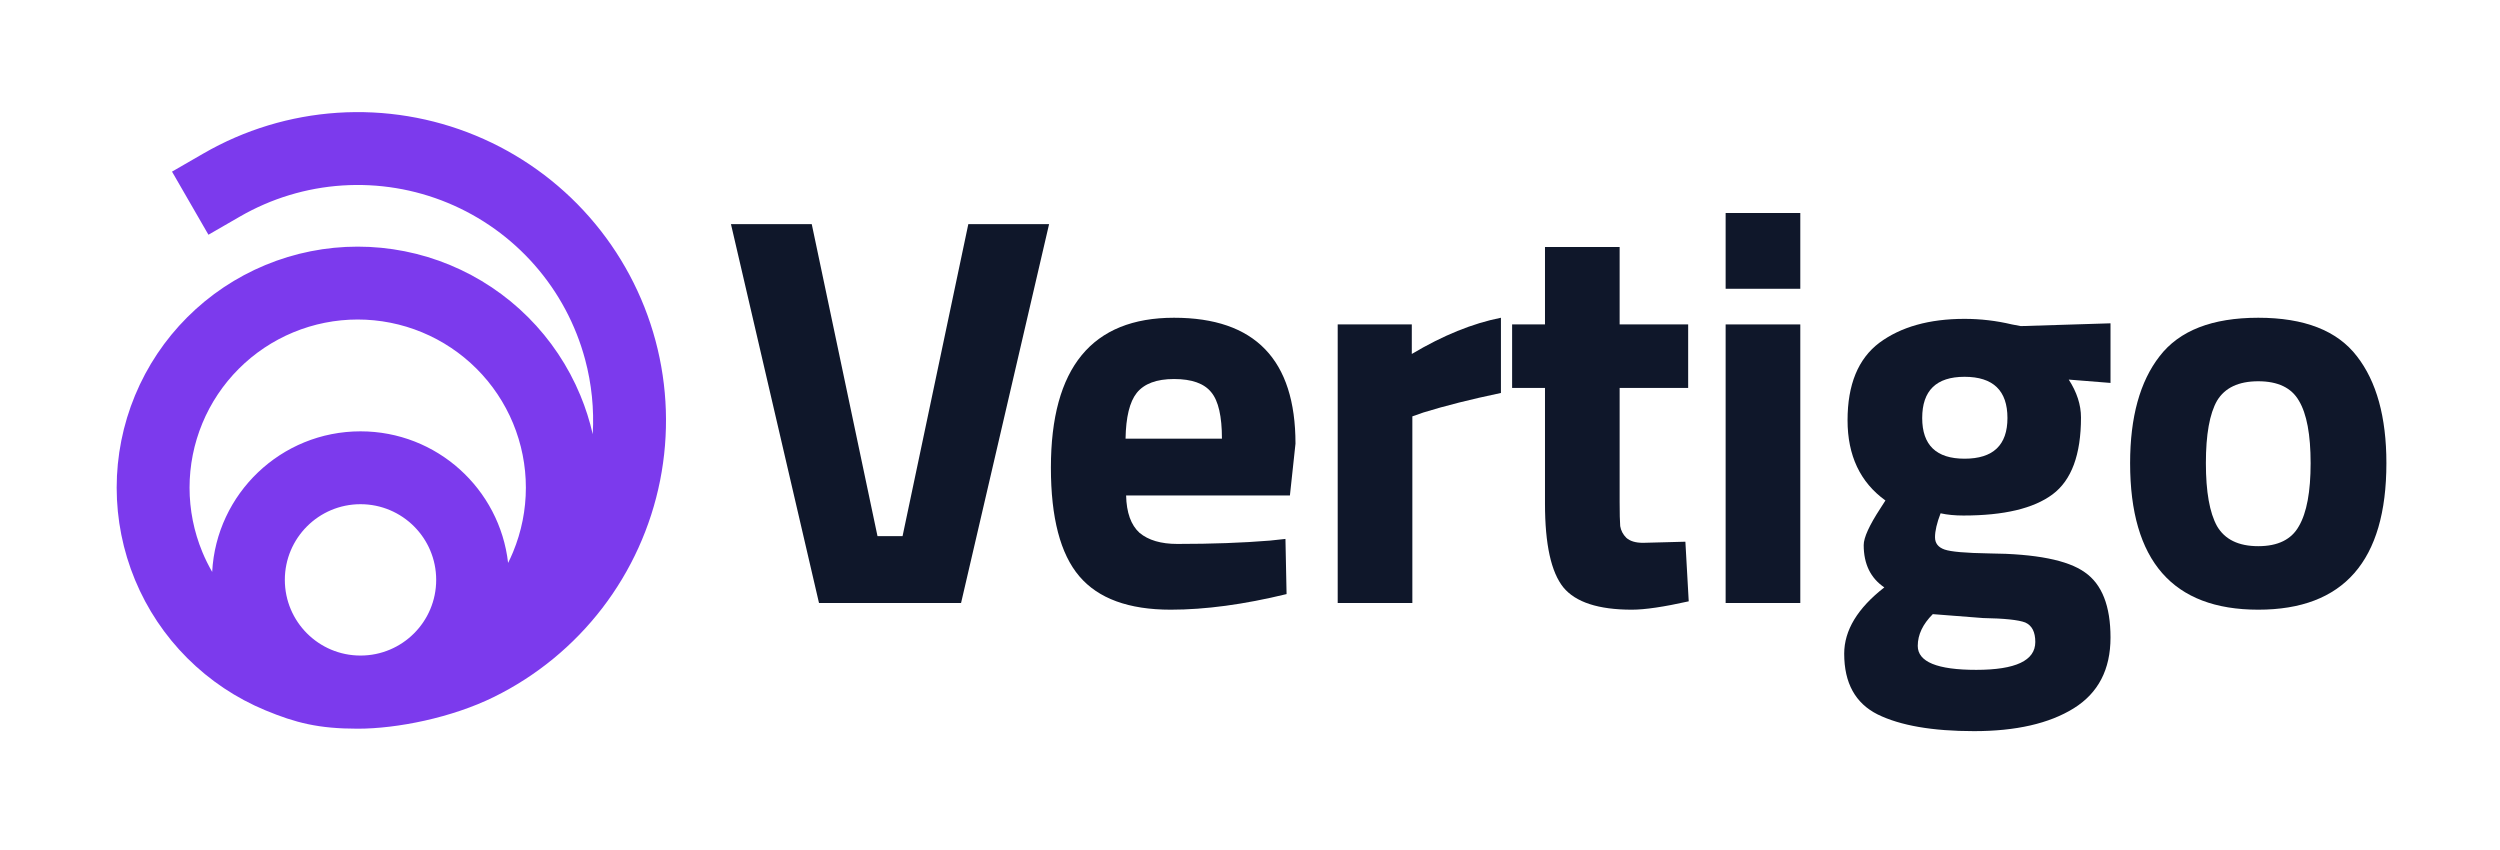
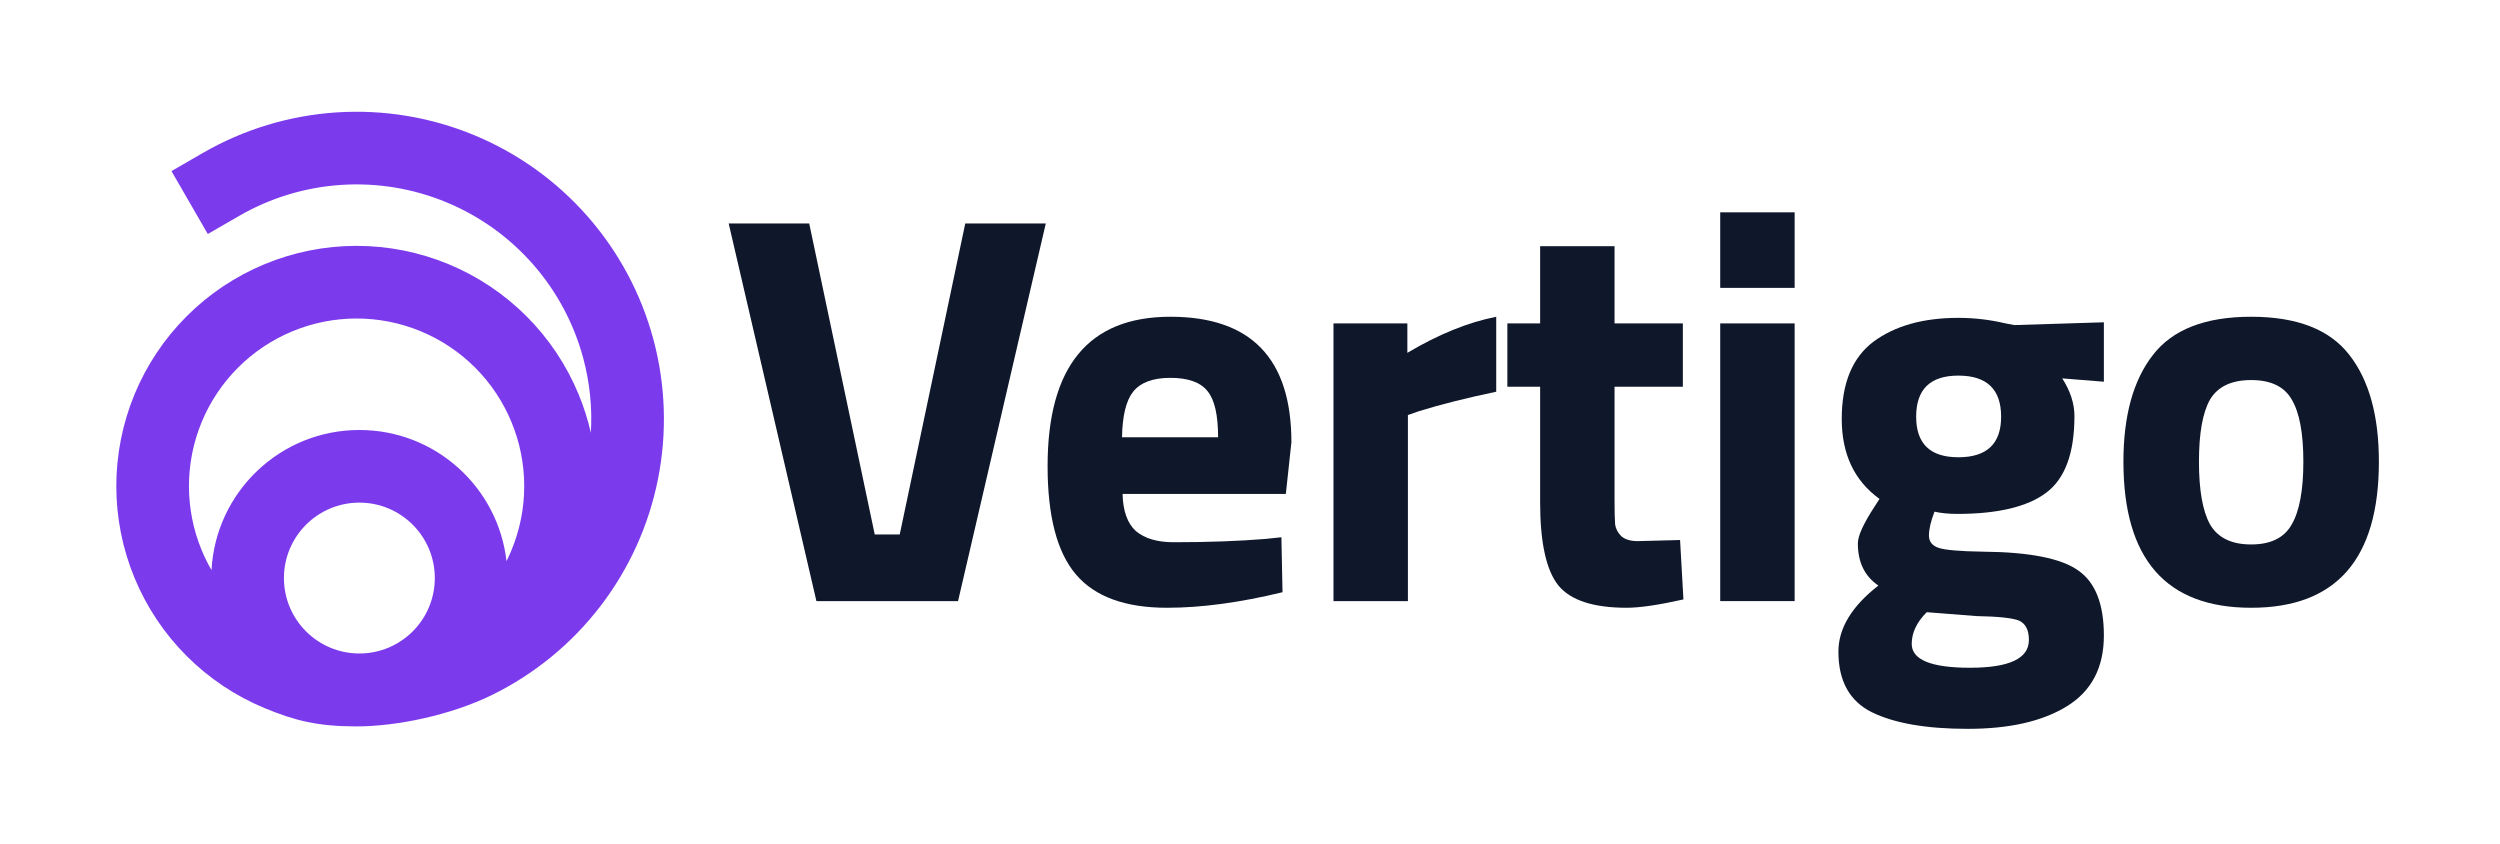
- <svg xmlns="http://www.w3.org/2000/svg" width="200" height="68" viewBox="0 0 200 68" fill="none">
-   <path d="M77.465 17.932H83.927L76.885 48.24H65.52L58.477 17.932H64.94L70.2 42.891H72.205L77.465 17.932Z" fill="#0F172A" />
-   <path d="M90.089 39.638C90.119 41.005 90.475 42 91.159 42.624C91.872 43.218 92.882 43.515 94.19 43.515C96.953 43.515 99.419 43.426 101.588 43.248L102.836 43.114L102.926 47.527C99.508 48.359 96.418 48.775 93.655 48.775C90.297 48.775 87.861 47.883 86.345 46.1C84.829 44.318 84.072 41.42 84.072 37.409C84.072 29.416 87.356 25.42 93.922 25.42C100.399 25.42 103.639 28.777 103.639 35.493L103.193 39.638H90.089ZM97.755 35.092C97.755 33.309 97.473 32.075 96.909 31.392C96.344 30.679 95.348 30.322 93.922 30.322C92.525 30.322 91.53 30.694 90.936 31.437C90.371 32.15 90.074 33.368 90.044 35.092H97.755Z" fill="#0F172A" />
-   <path d="M107.016 48.24V25.954H112.944V28.317C115.44 26.831 117.817 25.865 120.075 25.42V31.437C117.668 31.942 115.603 32.462 113.879 32.997L112.988 33.309V48.24H107.016Z" fill="#0F172A" />
-   <path d="M135.053 31.036H129.571V40.172C129.571 41.064 129.586 41.703 129.616 42.089C129.675 42.446 129.839 42.758 130.106 43.025C130.404 43.292 130.849 43.426 131.443 43.426L134.831 43.337L135.098 48.106C133.107 48.552 131.592 48.775 130.552 48.775C127.878 48.775 126.05 48.18 125.07 46.992C124.089 45.774 123.599 43.545 123.599 40.306V31.036H120.969V25.954H123.599V19.759H129.571V25.954H135.053V31.036Z" fill="#0F172A" />
-   <path d="M138.051 48.24V25.954H144.024V48.24H138.051ZM138.051 23.102V17.04H144.024V23.102H138.051Z" fill="#0F172A" />
-   <path d="M168.841 51.003C168.841 53.559 167.861 55.445 165.9 56.664C163.939 57.882 161.279 58.491 157.922 58.491C154.594 58.491 152.023 58.045 150.211 57.154C148.428 56.262 147.536 54.643 147.536 52.296C147.536 50.424 148.606 48.656 150.746 46.992C149.646 46.249 149.096 45.12 149.096 43.605C149.096 43.01 149.542 42.03 150.434 40.663L150.835 40.039C148.814 38.583 147.804 36.444 147.804 33.621C147.804 30.768 148.651 28.703 150.344 27.425C152.068 26.148 154.341 25.509 157.164 25.509C158.441 25.509 159.705 25.657 160.953 25.954L161.666 26.088L168.841 25.865V30.634L165.499 30.367C166.152 31.377 166.479 32.388 166.479 33.398C166.479 36.369 165.722 38.419 164.206 39.548C162.691 40.678 160.314 41.242 157.074 41.242C156.391 41.242 155.782 41.183 155.247 41.064C154.95 41.837 154.801 42.475 154.801 42.98C154.801 43.456 155.054 43.783 155.559 43.961C156.064 44.139 157.253 44.243 159.125 44.273C162.869 44.303 165.424 44.808 166.791 45.788C168.158 46.739 168.841 48.478 168.841 51.003ZM153.42 51.672C153.42 52.949 154.98 53.588 158.1 53.588C161.249 53.588 162.824 52.845 162.824 51.36C162.824 50.557 162.557 50.038 162.022 49.8C161.487 49.592 160.358 49.473 158.635 49.443L154.623 49.131C153.821 49.934 153.42 50.78 153.42 51.672ZM153.776 33.442C153.776 35.611 154.905 36.696 157.164 36.696C159.452 36.696 160.596 35.611 160.596 33.442C160.596 31.244 159.452 30.144 157.164 30.144C154.905 30.144 153.776 31.244 153.776 33.442Z" fill="#0F172A" />
-   <path d="M172.771 28.495C174.346 26.445 176.976 25.42 180.661 25.42C184.345 25.42 186.975 26.445 188.549 28.495C190.124 30.516 190.912 33.368 190.912 37.053C190.912 44.867 187.495 48.775 180.661 48.775C173.826 48.775 170.409 44.867 170.409 37.053C170.409 33.368 171.197 30.516 172.771 28.495ZM177.362 42.089C177.986 43.159 179.086 43.694 180.661 43.694C182.235 43.694 183.32 43.159 183.914 42.089C184.538 41.019 184.85 39.34 184.85 37.053C184.85 34.765 184.538 33.101 183.914 32.061C183.32 31.021 182.235 30.501 180.661 30.501C179.086 30.501 177.986 31.021 177.362 32.061C176.768 33.101 176.471 34.765 176.471 37.053C176.471 39.34 176.768 41.019 177.362 42.089Z" fill="#0F172A" />
-   <path fill-rule="evenodd" clip-rule="evenodd" d="M35.824 16.232C33.155 15.126 30.268 14.65 27.385 14.838C24.502 15.027 21.702 15.877 19.2 17.322L16.675 18.779L13.761 13.73L16.285 12.273C19.561 10.381 23.229 9.269 27.004 9.021C30.779 8.774 34.56 9.398 38.055 10.846C41.55 12.294 44.666 14.526 47.16 17.37C49.654 20.215 51.461 23.595 52.44 27.249C53.419 30.903 53.545 34.734 52.807 38.444C52.069 42.154 50.487 45.645 48.184 48.647C45.881 51.648 42.918 54.079 39.525 55.752C36.132 57.426 31.756 58.296 28.617 58.296C25.478 58.296 23.645 57.825 21.238 56.828C18.898 55.859 16.773 54.439 14.982 52.648C13.191 50.858 11.771 48.732 10.802 46.392C9.833 44.053 9.334 41.546 9.334 39.014C9.334 36.481 9.833 33.974 10.802 31.634C11.771 29.295 13.191 27.169 14.982 25.379C16.773 23.588 18.898 22.168 21.238 21.199C23.577 20.23 26.084 19.731 28.617 19.731C31.149 19.731 33.656 20.23 35.996 21.199C38.335 22.168 40.461 23.588 42.252 25.379C44.042 27.169 45.462 29.295 46.431 31.634C46.848 32.641 47.178 33.678 47.419 34.735C47.536 32.728 47.332 30.71 46.809 28.758C46.061 25.967 44.682 23.386 42.777 21.214C40.872 19.042 38.493 17.337 35.824 16.232ZM16.974 45.754C17.305 39.487 22.491 34.507 28.841 34.507C34.945 34.507 39.974 39.109 40.648 45.033C40.791 44.748 40.923 44.457 41.046 44.162C41.722 42.529 42.07 40.78 42.07 39.014C42.07 37.247 41.722 35.498 41.046 33.865C40.37 32.233 39.379 30.75 38.129 29.501C36.88 28.252 35.397 27.261 33.765 26.585C32.133 25.909 30.383 25.561 28.617 25.561C26.85 25.561 25.101 25.909 23.468 26.585C21.836 27.261 20.353 28.252 19.104 29.501C17.855 30.75 16.864 32.233 16.188 33.865C15.512 35.498 15.164 37.247 15.164 39.014C15.164 40.78 15.512 42.529 16.188 44.162C16.415 44.71 16.678 45.242 16.974 45.754ZM34.895 46.39C34.895 49.734 32.184 52.444 28.841 52.444C25.497 52.444 22.787 49.734 22.787 46.39C22.787 43.047 25.497 40.336 28.841 40.336C32.184 40.336 34.895 43.047 34.895 46.39Z" fill="#7C3AED" />
+ <svg xmlns="http://www.w3.org/2000/svg" width="160" height="54" viewBox="0 0 160 54" fill="none">
+   <path d="M61.777 14.3H66.931L61.315 38.471H52.251L46.635 14.3H51.789L55.983 34.205H57.583L61.777 14.3Z" fill="#0F172A" />
+   <path d="M71.845 31.61C71.868 32.7 72.153 33.494 72.698 33.992C73.266 34.466 74.072 34.703 75.115 34.703C77.318 34.703 79.285 34.632 81.015 34.489L82.01 34.383L82.081 37.902C79.356 38.565 76.892 38.897 74.688 38.897C72.011 38.897 70.067 38.186 68.859 36.764C67.65 35.343 67.046 33.032 67.046 29.833C67.046 23.459 69.665 20.272 74.901 20.272C80.067 20.272 82.65 22.949 82.65 28.305L82.294 31.61H71.845ZM77.958 27.985C77.958 26.563 77.733 25.58 77.283 25.035C76.833 24.466 76.039 24.182 74.901 24.182C73.788 24.182 72.994 24.478 72.52 25.07C72.07 25.639 71.833 26.61 71.809 27.985H77.958Z" fill="#0F172A" />
+   <path d="M85.343 38.471V20.698H90.071V22.582C92.061 21.397 93.957 20.627 95.758 20.272V25.07C93.838 25.473 92.191 25.888 90.817 26.314L90.106 26.563V38.471H85.343Z" fill="#0F172A" />
+   <path d="M107.703 24.75H103.331V32.037C103.331 32.748 103.343 33.257 103.367 33.565C103.414 33.85 103.544 34.099 103.758 34.312C103.995 34.525 104.35 34.632 104.824 34.632L107.525 34.561L107.739 38.364C106.151 38.719 104.942 38.897 104.113 38.897C101.98 38.897 100.523 38.423 99.741 37.475C98.959 36.504 98.568 34.726 98.568 32.144V24.75H96.471V20.698H98.568V15.758H103.331V20.698H107.703V24.75Z" fill="#0F172A" />
+   <path d="M110.094 38.471V20.698H114.857V38.471H110.094ZM110.094 18.424V13.589H114.857V18.424H110.094Z" fill="#0F172A" />
+   <path d="M134.648 40.674C134.648 42.712 133.866 44.217 132.302 45.188C130.738 46.16 128.617 46.646 125.94 46.646C123.286 46.646 121.236 46.29 119.791 45.579C118.369 44.868 117.658 43.577 117.658 41.705C117.658 40.212 118.511 38.802 120.217 37.475C119.34 36.883 118.902 35.982 118.902 34.774C118.902 34.3 119.257 33.518 119.968 32.428L120.288 31.93C118.677 30.769 117.871 29.063 117.871 26.812C117.871 24.537 118.546 22.89 119.897 21.871C121.271 20.852 123.084 20.343 125.335 20.343C126.354 20.343 127.362 20.461 128.357 20.698L128.926 20.805L134.648 20.627V24.43L131.982 24.217C132.503 25.023 132.764 25.828 132.764 26.634C132.764 29.004 132.16 30.639 130.951 31.539C129.743 32.44 127.847 32.89 125.264 32.89C124.719 32.89 124.234 32.843 123.807 32.748C123.57 33.364 123.452 33.873 123.452 34.276C123.452 34.655 123.653 34.916 124.056 35.058C124.459 35.2 125.407 35.283 126.899 35.307C129.885 35.331 131.923 35.733 133.013 36.515C134.103 37.274 134.648 38.66 134.648 40.674ZM122.35 41.207C122.35 42.226 123.594 42.736 126.082 42.736C128.594 42.736 129.85 42.143 129.85 40.959C129.85 40.319 129.636 39.904 129.21 39.715C128.783 39.549 127.883 39.454 126.508 39.43L123.31 39.181C122.67 39.821 122.35 40.496 122.35 41.207ZM122.634 26.67C122.634 28.4 123.534 29.265 125.335 29.265C127.16 29.265 128.072 28.4 128.072 26.67C128.072 24.916 127.16 24.039 125.335 24.039C123.534 24.039 122.634 24.916 122.634 26.67Z" fill="#0F172A" />
+   <path d="M137.782 22.724C139.038 21.089 141.135 20.272 144.074 20.272C147.012 20.272 149.109 21.089 150.365 22.724C151.621 24.336 152.249 26.61 152.249 29.549C152.249 35.781 149.524 38.897 144.074 38.897C138.624 38.897 135.899 35.781 135.899 29.549C135.899 26.61 136.527 24.336 137.782 22.724ZM141.444 33.565C141.941 34.418 142.818 34.845 144.074 34.845C145.33 34.845 146.194 34.418 146.669 33.565C147.166 32.712 147.415 31.373 147.415 29.549C147.415 27.724 147.166 26.397 146.669 25.568C146.194 24.738 145.33 24.324 144.074 24.324C142.818 24.324 141.941 24.738 141.444 25.568C140.97 26.397 140.733 27.724 140.733 29.549C140.733 31.373 140.97 32.712 141.444 33.565Z" fill="#0F172A" />
+   <path fill-rule="evenodd" clip-rule="evenodd" d="M28.569 12.945C26.441 12.063 24.138 11.683 21.839 11.834C19.54 11.984 17.307 12.662 15.312 13.814L13.299 14.976L10.974 10.95L12.987 9.787C15.6 8.279 18.525 7.392 21.535 7.194C24.546 6.997 27.561 7.495 30.349 8.65C33.136 9.804 35.62 11.584 37.609 13.853C39.598 16.121 41.039 18.816 41.82 21.73C42.601 24.645 42.701 27.699 42.112 30.658C41.524 33.617 40.263 36.401 38.426 38.795C36.589 41.188 34.227 43.127 31.521 44.462C28.815 45.796 25.325 46.49 22.822 46.49C20.318 46.49 18.856 46.115 16.937 45.32C15.071 44.547 13.376 43.414 11.948 41.986C10.52 40.558 9.387 38.863 8.614 36.997C7.842 35.132 7.444 33.132 7.444 31.113C7.444 29.093 7.842 27.094 8.614 25.228C9.387 23.362 10.52 21.667 11.948 20.239C13.376 18.811 15.071 17.678 16.937 16.906C18.802 16.133 20.802 15.735 22.821 15.735C24.841 15.735 26.84 16.133 28.706 16.906C30.572 17.678 32.267 18.811 33.695 20.239C35.123 21.667 36.255 23.362 37.028 25.228C37.361 26.03 37.624 26.858 37.816 27.701C37.909 26.1 37.747 24.491 37.33 22.934C36.733 20.708 35.633 18.65 34.114 16.918C32.595 15.186 30.698 13.826 28.569 12.945ZM13.537 36.488C13.8 31.49 17.936 27.519 23 27.519C27.868 27.519 31.879 31.189 32.416 35.913C32.53 35.686 32.636 35.454 32.733 35.218C33.272 33.917 33.55 32.522 33.55 31.113C33.55 29.704 33.272 28.309 32.733 27.007C32.194 25.705 31.404 24.523 30.408 23.526C29.411 22.53 28.229 21.74 26.927 21.201C25.625 20.662 24.23 20.384 22.821 20.384C21.413 20.384 20.017 20.662 18.716 21.201C17.414 21.74 16.232 22.53 15.235 23.526C14.239 24.523 13.449 25.705 12.91 27.007C12.37 28.309 12.093 29.704 12.093 31.113C12.093 32.522 12.37 33.917 12.91 35.218C13.091 35.656 13.3 36.08 13.537 36.488ZM27.828 36.995C27.828 39.662 25.666 41.823 23 41.823C20.334 41.823 18.172 39.662 18.172 36.995C18.172 34.329 20.334 32.168 23 32.168C25.666 32.168 27.828 34.329 27.828 36.995Z" fill="#7C3AED" />
</svg>
